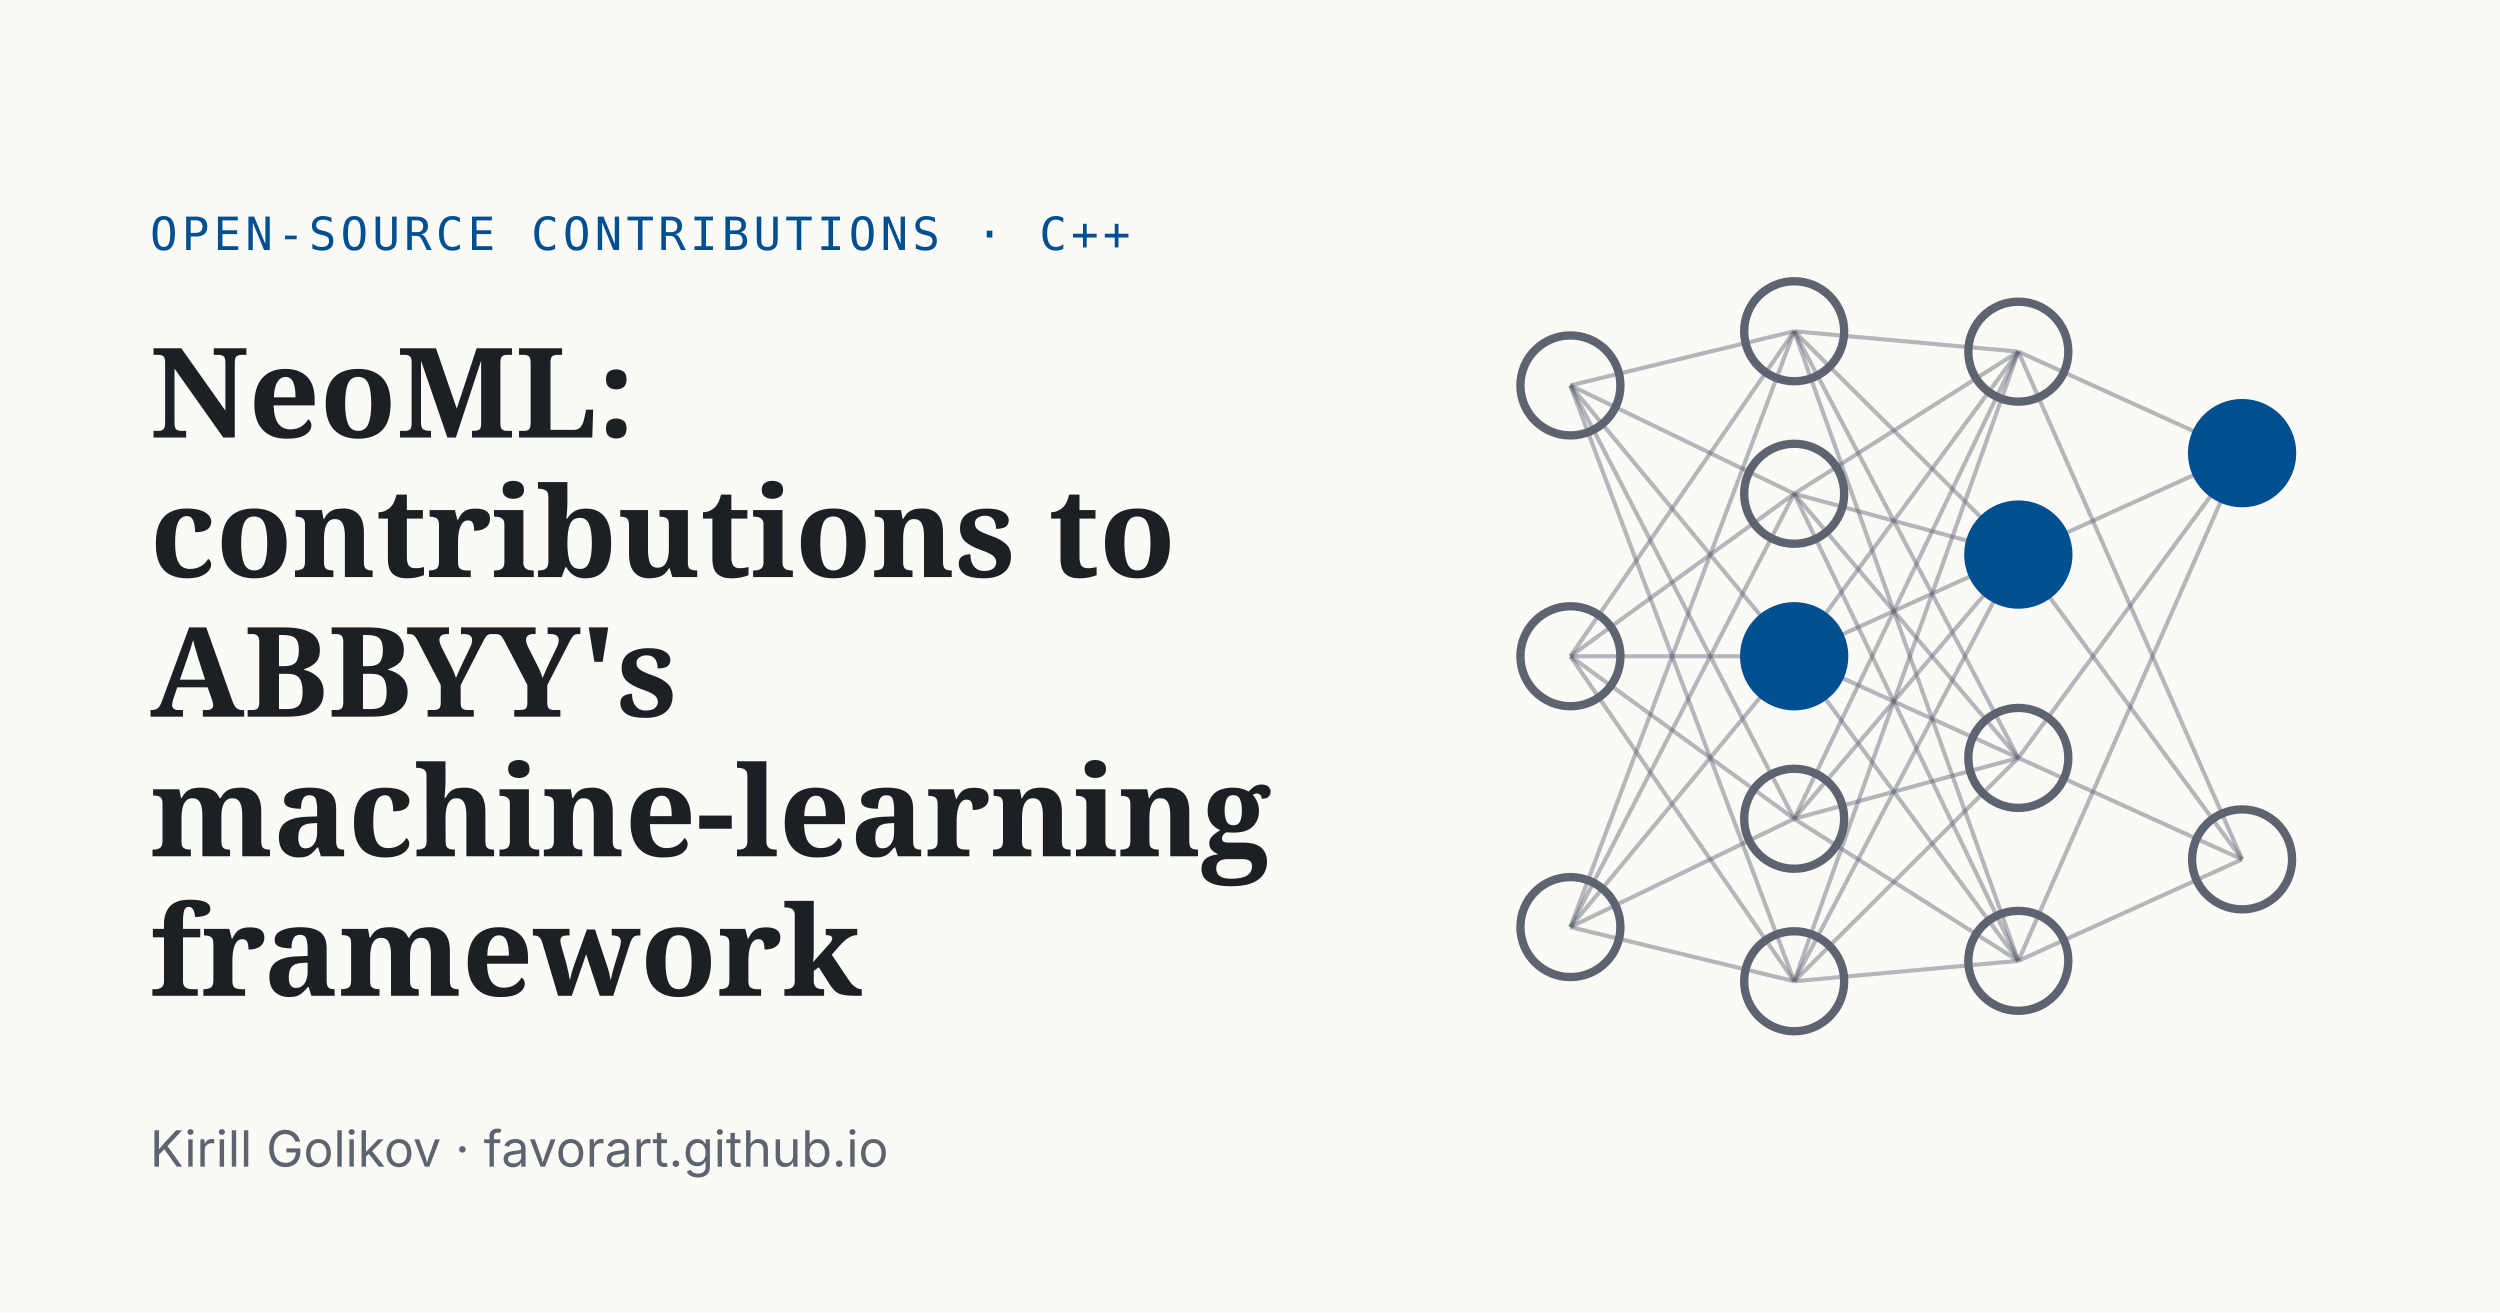
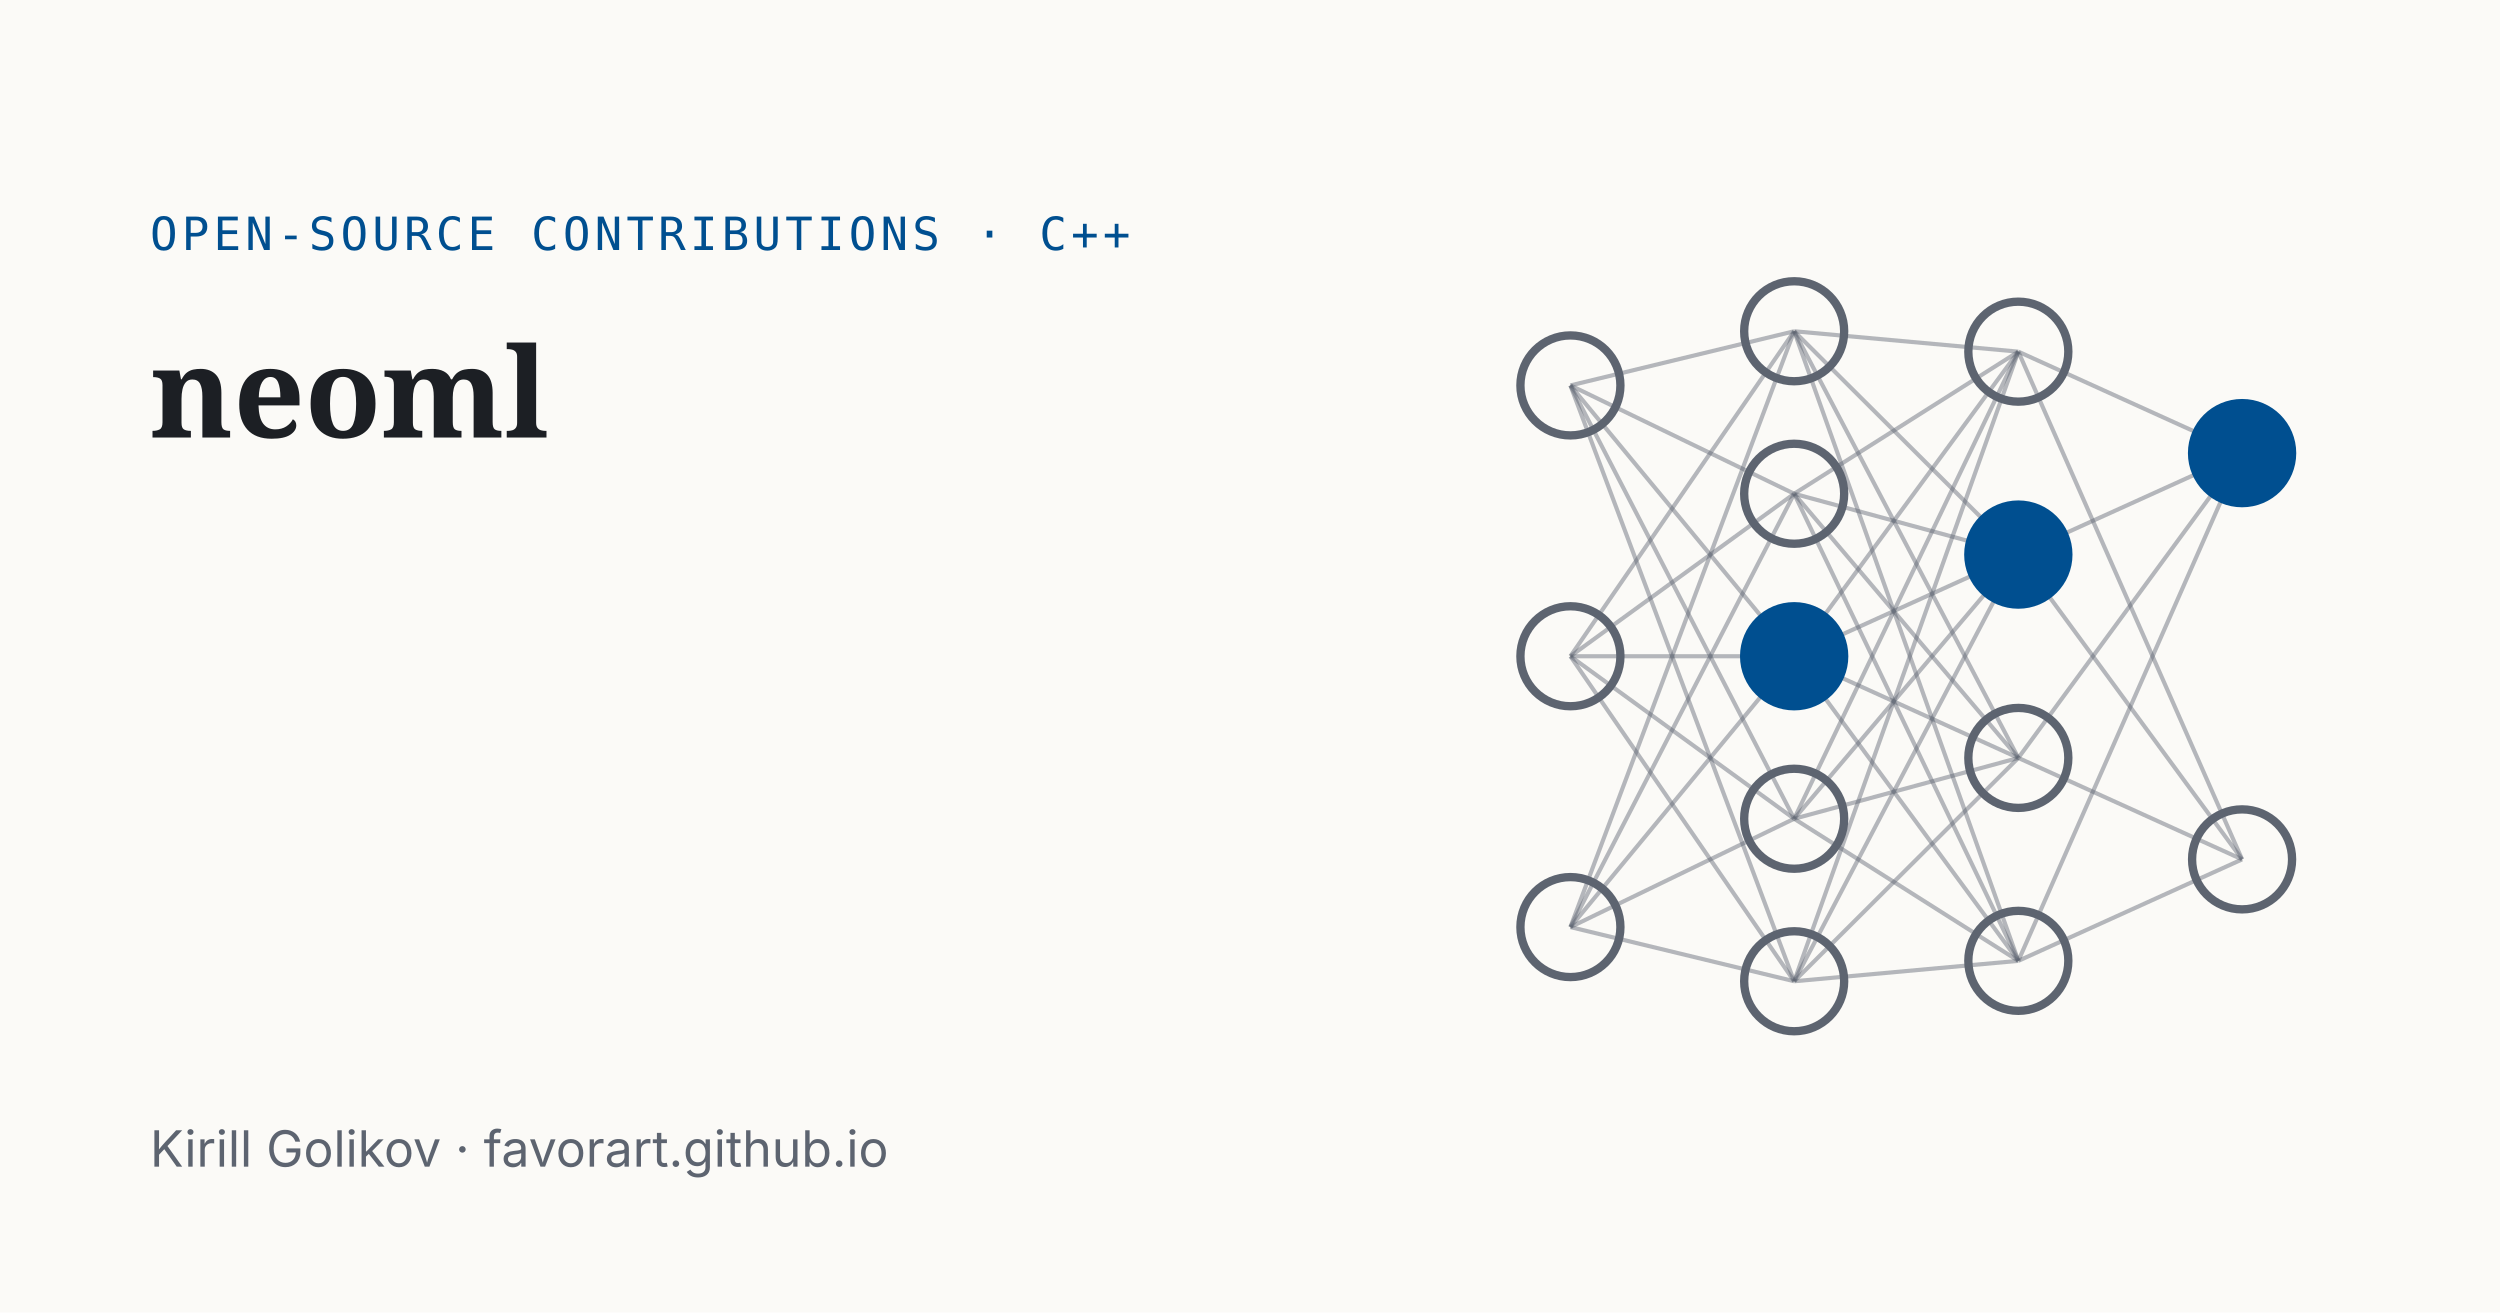
<svg xmlns="http://www.w3.org/2000/svg" width="1200" height="630" viewBox="0 0 1200 630">
  <rect width="1200" height="630" fill="#fbfaf7" />
  <line x1="753.8" y1="185.0" x2="861.2" y2="159.0" stroke="#5d6470" stroke-width="2" opacity=".45" />
  <line x1="753.8" y1="185.0" x2="861.2" y2="237.0" stroke="#5d6470" stroke-width="2" opacity=".45" />
  <line x1="753.8" y1="185.0" x2="861.2" y2="315.0" stroke="#5d6470" stroke-width="2" opacity=".45" />
  <line x1="753.8" y1="185.0" x2="861.2" y2="393.0" stroke="#5d6470" stroke-width="2" opacity=".45" />
  <line x1="753.8" y1="185.0" x2="861.2" y2="471.0" stroke="#5d6470" stroke-width="2" opacity=".45" />
  <line x1="753.8" y1="315.0" x2="861.2" y2="159.0" stroke="#5d6470" stroke-width="2" opacity=".45" />
  <line x1="753.8" y1="315.0" x2="861.2" y2="237.0" stroke="#5d6470" stroke-width="2" opacity=".45" />
  <line x1="753.8" y1="315.0" x2="861.2" y2="315.0" stroke="#5d6470" stroke-width="2" opacity=".45" />
  <line x1="753.8" y1="315.0" x2="861.2" y2="393.0" stroke="#5d6470" stroke-width="2" opacity=".45" />
  <line x1="753.8" y1="315.0" x2="861.2" y2="471.0" stroke="#5d6470" stroke-width="2" opacity=".45" />
  <line x1="753.8" y1="445.0" x2="861.2" y2="159.0" stroke="#5d6470" stroke-width="2" opacity=".45" />
  <line x1="753.8" y1="445.0" x2="861.2" y2="237.0" stroke="#5d6470" stroke-width="2" opacity=".45" />
  <line x1="753.8" y1="445.0" x2="861.2" y2="315.0" stroke="#5d6470" stroke-width="2" opacity=".45" />
  <line x1="753.8" y1="445.0" x2="861.2" y2="393.0" stroke="#5d6470" stroke-width="2" opacity=".45" />
  <line x1="753.8" y1="445.0" x2="861.2" y2="471.0" stroke="#5d6470" stroke-width="2" opacity=".45" />
  <line x1="861.2" y1="159.0" x2="968.8" y2="168.8" stroke="#5d6470" stroke-width="2" opacity=".45" />
  <line x1="861.2" y1="159.0" x2="968.8" y2="266.2" stroke="#5d6470" stroke-width="2" opacity=".45" />
  <line x1="861.2" y1="159.0" x2="968.8" y2="363.8" stroke="#5d6470" stroke-width="2" opacity=".45" />
  <line x1="861.2" y1="159.0" x2="968.8" y2="461.2" stroke="#5d6470" stroke-width="2" opacity=".45" />
  <line x1="861.2" y1="237.0" x2="968.8" y2="168.8" stroke="#5d6470" stroke-width="2" opacity=".45" />
  <line x1="861.2" y1="237.0" x2="968.8" y2="266.2" stroke="#5d6470" stroke-width="2" opacity=".45" />
  <line x1="861.2" y1="237.0" x2="968.8" y2="363.8" stroke="#5d6470" stroke-width="2" opacity=".45" />
  <line x1="861.2" y1="237.0" x2="968.8" y2="461.2" stroke="#5d6470" stroke-width="2" opacity=".45" />
  <line x1="861.2" y1="315.0" x2="968.8" y2="168.8" stroke="#5d6470" stroke-width="2" opacity=".45" />
  <line x1="861.2" y1="315.0" x2="968.8" y2="266.2" stroke="#5d6470" stroke-width="2" opacity=".45" />
  <line x1="861.2" y1="315.0" x2="968.8" y2="363.8" stroke="#5d6470" stroke-width="2" opacity=".45" />
  <line x1="861.2" y1="315.0" x2="968.8" y2="461.2" stroke="#5d6470" stroke-width="2" opacity=".45" />
  <line x1="861.2" y1="393.0" x2="968.8" y2="168.8" stroke="#5d6470" stroke-width="2" opacity=".45" />
  <line x1="861.2" y1="393.0" x2="968.8" y2="266.2" stroke="#5d6470" stroke-width="2" opacity=".45" />
  <line x1="861.2" y1="393.0" x2="968.8" y2="363.8" stroke="#5d6470" stroke-width="2" opacity=".45" />
  <line x1="861.2" y1="393.0" x2="968.8" y2="461.2" stroke="#5d6470" stroke-width="2" opacity=".45" />
  <line x1="861.2" y1="471.0" x2="968.8" y2="168.8" stroke="#5d6470" stroke-width="2" opacity=".45" />
  <line x1="861.2" y1="471.0" x2="968.8" y2="266.2" stroke="#5d6470" stroke-width="2" opacity=".45" />
  <line x1="861.2" y1="471.0" x2="968.8" y2="363.8" stroke="#5d6470" stroke-width="2" opacity=".45" />
  <line x1="861.2" y1="471.0" x2="968.8" y2="461.2" stroke="#5d6470" stroke-width="2" opacity=".45" />
  <line x1="968.8" y1="168.8" x2="1076.2" y2="217.5" stroke="#5d6470" stroke-width="2" opacity=".45" />
  <line x1="968.8" y1="168.8" x2="1076.2" y2="412.5" stroke="#5d6470" stroke-width="2" opacity=".45" />
  <line x1="968.8" y1="266.2" x2="1076.2" y2="217.5" stroke="#5d6470" stroke-width="2" opacity=".45" />
  <line x1="968.8" y1="266.2" x2="1076.2" y2="412.5" stroke="#5d6470" stroke-width="2" opacity=".45" />
  <line x1="968.8" y1="363.8" x2="1076.2" y2="217.5" stroke="#5d6470" stroke-width="2" opacity=".45" />
  <line x1="968.8" y1="363.8" x2="1076.2" y2="412.5" stroke="#5d6470" stroke-width="2" opacity=".45" />
  <line x1="968.8" y1="461.2" x2="1076.2" y2="217.5" stroke="#5d6470" stroke-width="2" opacity=".45" />
  <line x1="968.8" y1="461.2" x2="1076.2" y2="412.5" stroke="#5d6470" stroke-width="2" opacity=".45" />
  <circle cx="753.8" cy="185.0" r="24" fill="none" stroke="#5d6470" stroke-width="4" />
  <circle cx="753.8" cy="315.0" r="24" fill="none" stroke="#5d6470" stroke-width="4" />
  <circle cx="753.8" cy="445.0" r="24" fill="none" stroke="#5d6470" stroke-width="4" />
  <circle cx="861.2" cy="159.0" r="24" fill="none" stroke="#5d6470" stroke-width="4" />
  <circle cx="861.2" cy="237.0" r="24" fill="none" stroke="#5d6470" stroke-width="4" />
  <circle cx="861.2" cy="315.0" r="24" fill="#004f90" stroke="#004f90" stroke-width="4" />
  <circle cx="861.2" cy="393.0" r="24" fill="none" stroke="#5d6470" stroke-width="4" />
  <circle cx="861.2" cy="471.0" r="24" fill="none" stroke="#5d6470" stroke-width="4" />
  <circle cx="968.8" cy="168.8" r="24" fill="none" stroke="#5d6470" stroke-width="4" />
  <circle cx="968.8" cy="266.2" r="24" fill="#004f90" stroke="#004f90" stroke-width="4" />
  <circle cx="968.8" cy="363.8" r="24" fill="none" stroke="#5d6470" stroke-width="4" />
  <circle cx="968.8" cy="461.2" r="24" fill="none" stroke="#5d6470" stroke-width="4" />
  <circle cx="1076.2" cy="217.5" r="24" fill="#004f90" stroke="#004f90" stroke-width="4" />
  <circle cx="1076.2" cy="412.5" r="24" fill="none" stroke="#5d6470" stroke-width="4" />
  <text x="72" y="120" font-family="'JetBrains Mono', Consolas, monospace" font-size="22" letter-spacing="2" fill="#004f90">OPEN-SOURCE CONTRIBUTIONS · C++</text>
-   <text x="72" y="210" font-family="'Source Serif 4', Georgia, serif" font-weight="600" font-size="60" fill="#1c1f24">NeoML:</text>
-   <text x="72" y="277" font-family="'Source Serif 4', Georgia, serif" font-weight="600" font-size="60" fill="#1c1f24">contributions to</text>
-   <text x="72" y="344" font-family="'Source Serif 4', Georgia, serif" font-weight="600" font-size="60" fill="#1c1f24">ABBYY's</text>
-   <text x="72" y="411" font-family="'Source Serif 4', Georgia, serif" font-weight="600" font-size="60" fill="#1c1f24">machine-learning</text>
-   <text x="72" y="478" font-family="'Source Serif 4', Georgia, serif" font-weight="600" font-size="60" fill="#1c1f24">framework</text>
+   <text x="72" y="210" font-family="'Source Serif 4', Georgia, serif" font-weight="600" font-size="60" fill="#1c1f24">neoml</text>
  <text x="72" y="560" font-family="Inter, Arial, sans-serif" font-size="24" fill="#5d6470">Kirill Golikov · favorart.github.io</text>
</svg>
